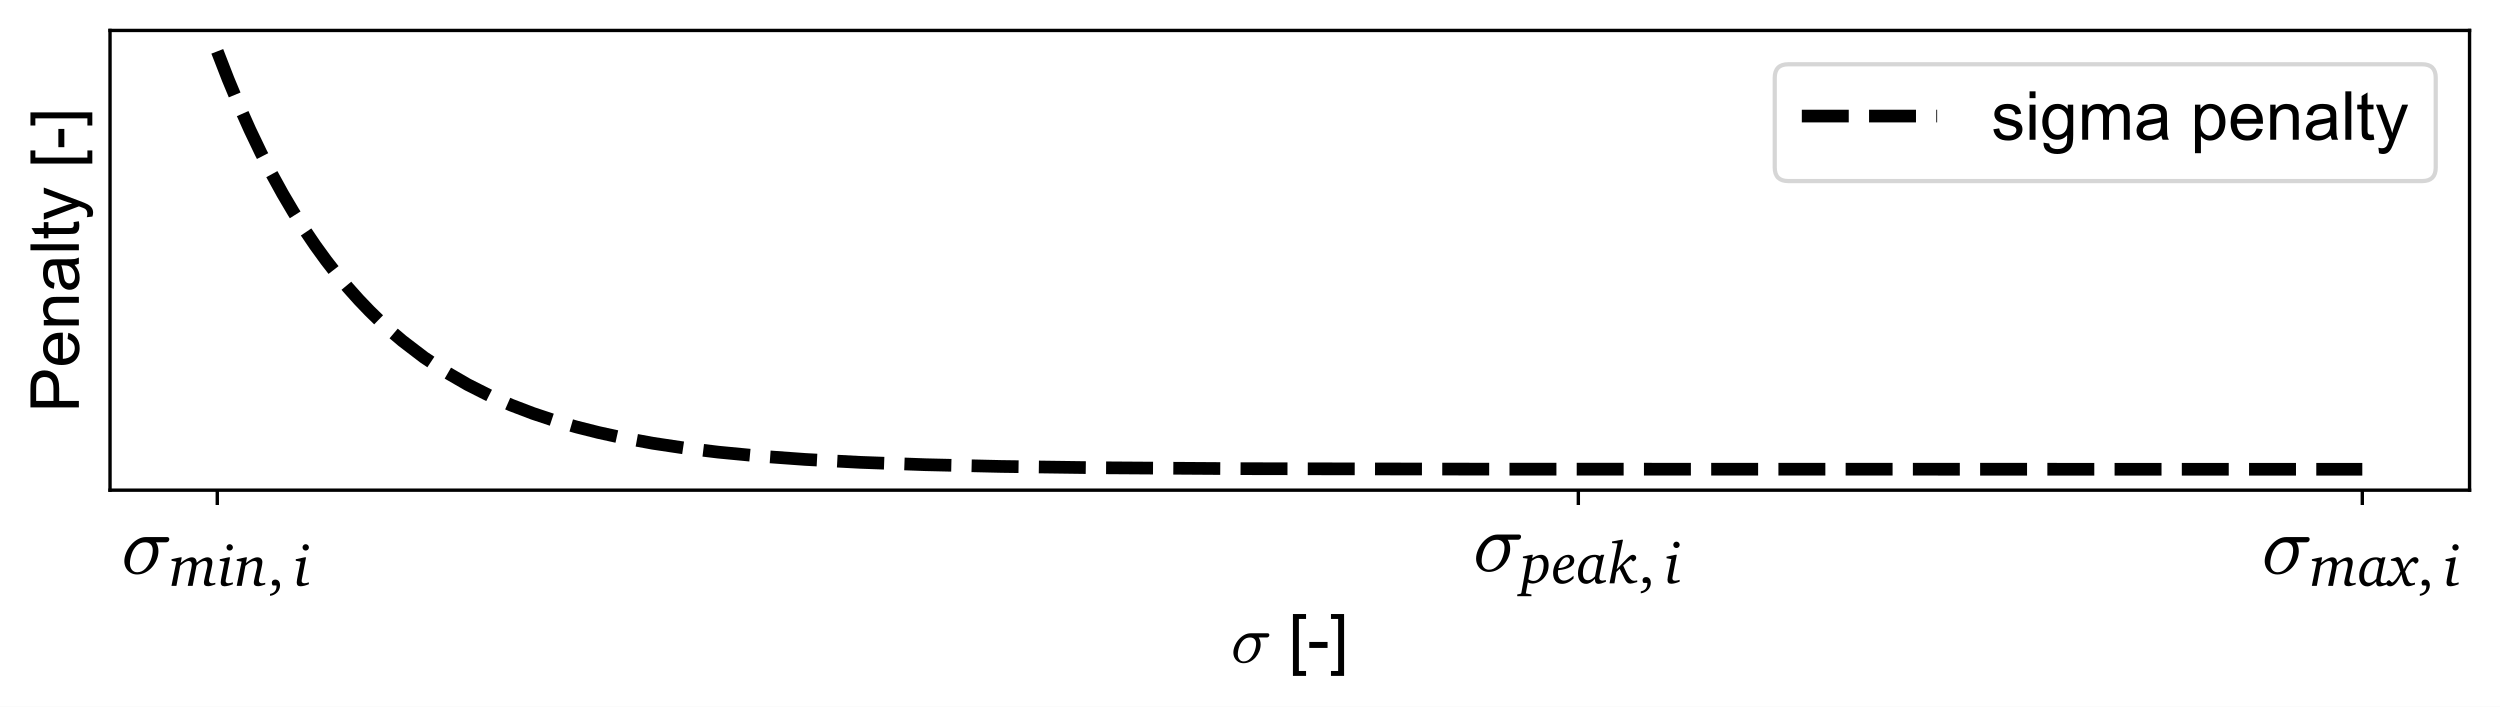
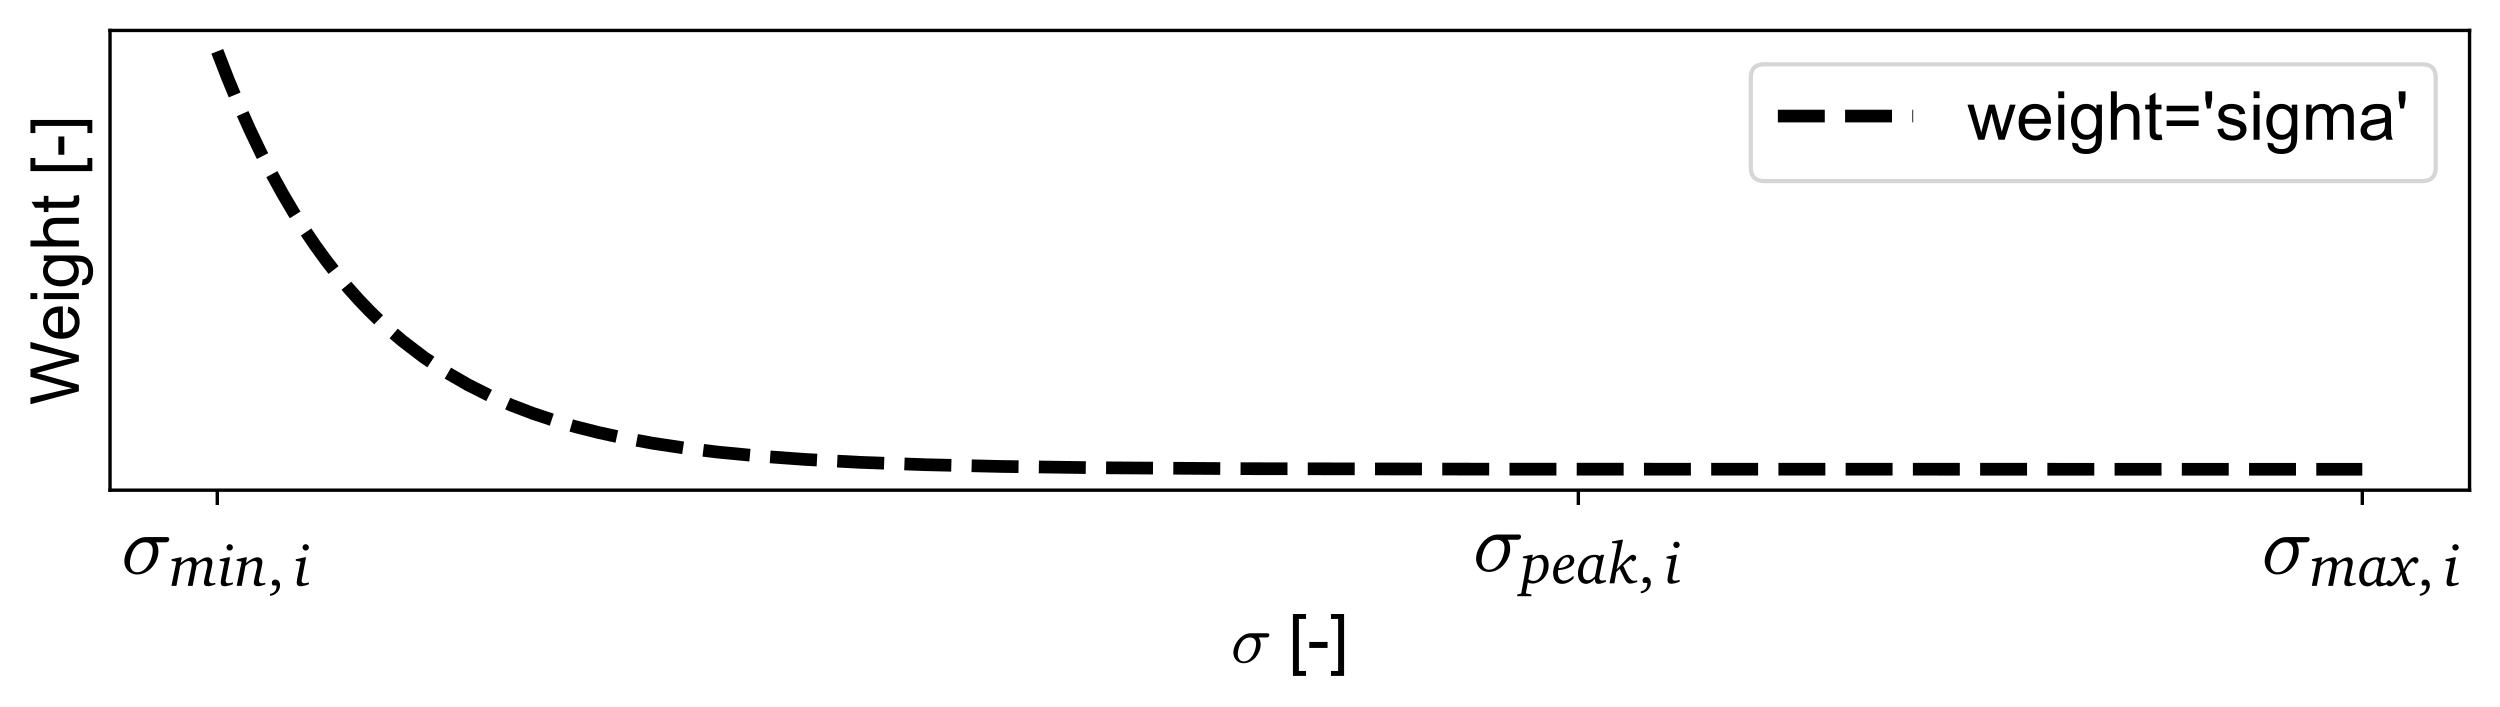
<svg xmlns="http://www.w3.org/2000/svg" xmlns:xlink="http://www.w3.org/1999/xlink" height="167.131pt" version="1.1" viewBox="0 0 591.22 167.131" width="591.22pt">
  <defs>
    <style type="text/css">
*{stroke-linecap:butt;stroke-linejoin:round;}
  </style>
  </defs>
  <g id="figure_1">
    <g id="patch_1">
      <path d="M 0 167.131  L 591.22 167.131  L 591.22 0  L 0 0  z " style="fill:#ffffff;" />
    </g>
    <g id="axes_1">
      <g id="patch_2">
        <path d="M 26.02 115.92  L 584.02 115.92  L 584.02 7.2  L 26.02 7.2  z " style="fill:#ffffff;" />
      </g>
      <g id="matplotlib.axis_1">
        <g id="xtick_1">
          <g id="line2d_1">
            <defs>
-               <path d="M 0 0  L 0 3.5  " id="m71ca446854" style="stroke:#000000;stroke-width:0.8;" />
+               <path d="M 0 0  L 0 3.5  " id="ma57c8adb70" style="stroke:#000000;stroke-width:0.8;" />
            </defs>
            <g>
-               <use style="stroke:#000000;stroke-width:0.8;" x="51.384" xlink:href="#m71ca446854" y="115.92" />
+               <use style="stroke:#000000;stroke-width:0.8;" x="51.384" xlink:href="#ma57c8adb70" y="115.92" />
            </g>
          </g>
          <g id="text_1">
            <defs>
              <path d="M 18.703 -1.125  Q 14.266 -1.125 10.812 1  Q 7.375 3.125 5.484 6.734  Q 3.609 10.359 3.609 14.703  Q 3.609 19.344 5.703 24.469  Q 7.812 29.594 11.453 33.844  Q 15.094 38.094 19.672 40.594  Q 24.266 43.109 29.109 43.109  L 54.297 43.109  Q 55.328 43.109 56.047 42.422  Q 56.781 41.75 56.781 40.578  Q 56.781 39.109 55.734 38.016  Q 54.688 36.922 53.219 36.922  L 41.016 36.922  Q 43.891 32.625 43.891 26.516  Q 43.891 21.484 41.938 16.594  Q 39.984 11.719 36.516 7.688  Q 33.062 3.656 28.438 1.266  Q 23.828 -1.125 18.703 -1.125  z M 18.797 1.516  Q 24.266 1.516 28.484 5.781  Q 32.719 10.062 34.953 16.234  Q 37.203 22.406 37.203 27.688  Q 37.203 31.984 34.828 34.453  Q 32.469 36.922 28.219 36.922  Q 22.406 36.922 18.328 33.016  Q 14.266 29.109 12.234 23.188  Q 10.203 17.281 10.203 11.812  Q 10.203 7.516 12.469 4.516  Q 14.75 1.516 18.797 1.516  z " id="Cmmi10-190" />
              <path d="M 18.094 48.203  L 3.297 45  L 3.297 42.406  L 11.5 40.797  L 3.203 0  L 11.594 0  L 17.906 33.906  C 24.203 39.594 29.5 42.094 32.094 42.094  C 35.594 42.094 37.594 39.906 37.594 36.203  C 37.594 34.797 37.297 32.5 36.703 29.297  L 30.703 0  L 39 0  L 45.5 34  C 50.094 39.406 55.297 42.094 59.094 42.094  C 62.406 42.094 64 39.906 64 35.703  C 64 34.297 63.797 32.203 63.094 29.297  L 58.797 10.797  C 58.297 8.5 58 6.594 58 5.406  C 58 1.297 60.297 -0.594 65.297 -0.594  C 68 -0.594 72 0.5 77.297 2.5  L 77.297 5.203  C 75 4.594 73.094 4.297 71.703 4.297  C 68.5 4.297 66.594 6.094 66.594 9.297  C 66.594 10.906 67.094 13.094 67.703 15.797  L 71.094 31.297  C 71.906 34.703 72.297 37.5 72.297 39.703  C 72.297 45 68.906 48.203 64.094 48.203  C 59.297 48.203 53.094 45.203 45.797 39.094  C 45.703 45 42.703 48.203 37.703 48.203  C 33 48.203 26.594 45.094 18.797 38.703  L 20.594 48.203  z " id="Charter-Italic-109" />
              <path d="M 20.094 70.406  C 17.094 70.406 14.703 68 14.703 65  C 14.703 61.906 17.094 59.594 20.094 59.594  C 23 59.594 25.5 62 25.5 65  C 25.5 67.906 23 70.406 20.094 70.406  z M 18.094 48.203  L 3.297 45  L 3.297 42.406  L 11.406 40.906  L 5.5 11.094  C 5.094 8.906 4.906 7.094 4.906 5.906  C 4.906 1.5 7 -0.703 11.297 -0.703  C 15.094 -0.703 19.906 0.5 25.406 2.797  L 25.406 5.906  C 22.297 4.906 19.906 4.406 18 4.406  C 14.906 4.406 13.203 5.703 13.203 8.297  C 13.203 8.906 13.297 9.703 13.5 10.797  L 20.703 48.203  z " id="Charter-Italic-105" />
              <path d="M 18.094 48.203  L 3.297 44.906  L 3.297 42.406  L 11.5 40.906  L 3.203 0  L 11.703 0  L 17.906 33.797  C 24 39.406 29.297 42 32.703 42  C 36.5 42 38.094 40.094 38.094 35.703  C 38.094 34.406 37.906 32.203 37.203 29.297  L 32.906 10.797  C 32.406 8.594 32.094 6.703 32.094 5.406  C 32.094 1.406 34.5 -0.594 39.406 -0.594  C 42.203 -0.594 46.203 0.406 51.406 2.406  L 51.406 5.203  C 49.094 4.594 47.297 4.297 45.906 4.297  C 42.594 4.297 40.703 6 40.703 9.203  C 40.703 10.703 41.203 12.906 41.797 15.797  L 45.203 31.297  C 46 34.906 46.594 37.703 46.594 40.203  C 46.594 45.094 43.406 48.203 38.203 48.203  C 32.906 48.203 26.703 44.906 18.797 38.594  L 20.594 48.203  z " id="Charter-Italic-110" />
              <path d="M 3.906 -13.594  Q 14.906 -11.5 14.906 -0.406  L 14.906 0.703  L 8.5 0.703  Q 6.906 2.406 6.906 5.094  Q 6.906 7.594 8.547 9.094  Q 10.203 10.594 12.797 10.594  Q 16.594 10.594 18.688 8  Q 20.797 5.406 20.797 0.594  Q 20.797 -2.594 19.594 -5.594  Q 18.406 -8.594 16.156 -10.938  Q 13.906 -13.297 10.797 -14.891  Q 7.703 -16.5 3.906 -16.906  z " id="Charter-44" />
            </defs>
            <g transform="translate(28.68364 135.8106)scale(0.2 -0.2)">
              <use transform="translate(0 0.890625)" xlink:href="#Cmmi10-190" />
              <use transform="translate(57.08008 -13.6875)scale(0.7)" xlink:href="#Charter-Italic-109" />
              <use transform="translate(114.1301 -13.6875)scale(0.7)" xlink:href="#Charter-Italic-105" />
              <use transform="translate(134.2201 -13.6875)scale(0.7)" xlink:href="#Charter-Italic-110" />
              <use transform="translate(173.1401 -13.6875)scale(0.7)" xlink:href="#Charter-44" />
              <use transform="translate(204.01 -13.6875)scale(0.7)" xlink:href="#Charter-Italic-105" />
            </g>
          </g>
        </g>
        <g id="xtick_2">
          <g id="line2d_2">
            <g>
-               <use style="stroke:#000000;stroke-width:0.8;" x="373.257" xlink:href="#m71ca446854" y="115.92" />
+               <use style="stroke:#000000;stroke-width:0.8;" x="373.257" xlink:href="#ma57c8adb70" y="115.92" />
            </g>
          </g>
          <g id="text_2">
            <defs>
              <path d="M 16.906 48.203  L 2.703 45.203  L 2.703 42.703  L 10.5 41.703  L 0 -16.5  L -1 -17.594  L -6.906 -18.797  L -6.906 -21.797  L 17.094 -21.797  L 17.094 -18.797  L 7.594 -17.094  L 10.906 1.5  C 13.406 0.297 16 -0.406 18.594 -0.406  C 25.406 -0.406 32.5 2.906 37.594 8.5  C 43.297 14.797 46.094 22.094 46.094 30.797  C 46.094 42.094 41.297 48.203 33.406 48.203  C 29.094 48.203 24.094 46.203 18.297 42.094  L 19.5 48.203  z M 11.906 6.703  L 17.594 37.703  C 22.094 41.203 25.797 43 28.797 43  C 34.203 43 37.797 38.5 37.797 30.594  C 37.797 22.594 35 14.5 31.703 10.094  C 28.594 6 24.906 4 20.5 4  C 17.703 4 14.906 4.906 11.906 6.703  z " id="Charter-Italic-112" />
              <path d="M 11 25.594  C 13.906 37.703 19.594 44 25.406 44  C 28.297 44 30.594 41.703 30.594 38.594  C 30.594 32.297 23.5 26.297 11 25.594  z M 10.5 22.203  C 28.297 23.406 37.797 29.797 37.797 38.297  C 37.797 44.297 33.797 48.203 27.5 48.203  C 22.594 48.203 16.094 45.297 11 40  C 5.406 34.094 2.094 25.703 2.094 17.297  C 2.094 5.703 7.797 -0.906 17.203 -0.906  C 23.797 -0.906 30.406 2.094 36.594 8.094  L 36.594 12.797  C 30.797 7.406 25.203 4.594 20.594 4.594  C 14.203 4.594 10.203 9.5 10.203 17.594  C 10.203 19.203 10.297 20.797 10.5 22.203  z " id="Charter-Italic-101" />
              <path d="M 41 48.203  L 39 46  C 35.906 47.5 32.797 48.203 30 48.203  C 20.094 48.203 12 43.5 6.906 35.094  C 3.5 29.5 1.703 23.297 1.703 16.594  C 1.703 5.594 7 -0.906 15.5 -0.906  C 20.297 -0.906 25.094 1.906 30.406 7.5  C 30.406 7.203 30.406 7 30.406 6.703  C 30.406 1.594 32.297 -0.906 36.5 -0.906  C 39.203 -0.906 43.297 0.297 48.797 2.594  L 48.797 5.594  C 46.094 5 44.297 4.594 43.203 4.594  C 39.5 4.594 37.797 6 37.797 9.203  C 37.797 10.594 38.094 12.906 38.797 16.203  L 42.406 33.906  C 43.906 41.297 45.203 46.094 46.203 48.203  z M 31.703 44.297  L 35.703 38.203  L 30.5 11.797  C 26.406 7.406 22.5 5.203 18.703 5.203  C 12.906 5.203 10 9.203 10 17.203  C 10 33.094 18.594 44.297 30.297 44.297  C 30.797 44.297 31.203 44.297 31.703 44.297  z " id="Charter-Italic-97" />
              <path d="M 22.5 73.594  L 6.797 70.703  L 6.797 67.906  L 16 67.406  L 2.5 0  L 10.797 0  L 14 19.203  L 19.703 24.406  L 28.203 7.203  C 30.797 2 33.594 -0.5 37.594 -0.5  C 39.5 -0.5 43.5 0.297 49.297 2.203  L 49.297 5  C 47.297 4.594 45.594 4.297 44.094 4.297  C 37.203 4.297 33.203 12.797 25.594 30  C 30 34 34.203 37.703 38.5 40.797  L 42.094 36.906  C 45.797 38.406 47.594 40.5 47.594 43.094  C 47.594 46 45.203 48.203 41.906 48.203  C 39.5 48.203 36.594 46.5 33.094 42.906  L 14.594 23.797  L 25.297 73.594  z " id="Charter-Italic-107" />
            </defs>
            <g transform="translate(348.3572 135.2106)scale(0.2 -0.2)">
              <use transform="translate(0 0.890625)" xlink:href="#Cmmi10-190" />
              <use transform="translate(57.08008 -13.6875)scale(0.7)" xlink:href="#Charter-Italic-112" />
              <use transform="translate(93.20007 -13.6875)scale(0.7)" xlink:href="#Charter-Italic-101" />
              <use transform="translate(122.8801 -13.6875)scale(0.7)" xlink:href="#Charter-Italic-97" />
              <use transform="translate(159.6301 -13.6875)scale(0.7)" xlink:href="#Charter-Italic-107" />
              <use transform="translate(195.6101 -13.6875)scale(0.7)" xlink:href="#Charter-44" />
              <use transform="translate(226.48 -13.6875)scale(0.7)" xlink:href="#Charter-Italic-105" />
            </g>
          </g>
        </g>
        <g id="xtick_3">
          <g id="line2d_3">
            <g>
-               <use style="stroke:#000000;stroke-width:0.8;" x="558.656" xlink:href="#m71ca446854" y="115.92" />
+               <use style="stroke:#000000;stroke-width:0.8;" x="558.656" xlink:href="#ma57c8adb70" y="115.92" />
            </g>
          </g>
          <g id="text_3">
            <defs>
              <path d="M 12.906 48.5  L 2.797 45  L 2.797 42.594  L 11.094 41.5  C 13.797 39 16.094 33.203 18.703 24.094  C 14.594 14.203 9.297 7.797 4.797 5.406  L 0.203 9.703  C -2.906 9.094 -4.703 7.297 -4.703 4.594  C -4.703 1.406 -2.297 -0.797 1.5 -0.797  C 8.094 -0.797 14.094 5.906 20.594 19.5  C 23.906 5.297 25.203 -0.594 32.203 -0.594  C 34.906 -0.594 38.703 0.406 43.406 2.297  L 43.406 5.406  C 41 4.703 39.203 4.297 38.094 4.297  C 32.094 4.297 30.703 10.594 26.797 24.094  C 31.203 34.297 35.594 40 40.203 41.203  L 44.5 37.297  C 47.703 38.594 49.406 40.5 49.406 42.906  C 49.406 46 46.906 48.5 43.703 48.5  C 37.406 48.5 31.203 41.797 24.594 28.406  C 21.094 42 19.906 48.594 14 48.594  C 13.594 48.594 13.297 48.5 12.906 48.5  z " id="Charter-Italic-120" />
            </defs>
            <g transform="translate(534.8564 135.8106)scale(0.2 -0.2)">
              <use transform="translate(0 0.890625)" xlink:href="#Cmmi10-190" />
              <use transform="translate(57.08008 -13.6875)scale(0.7)" xlink:href="#Charter-Italic-109" />
              <use transform="translate(114.1301 -13.6875)scale(0.7)" xlink:href="#Charter-Italic-97" />
              <use transform="translate(150.8801 -13.6875)scale(0.7)" xlink:href="#Charter-Italic-120" />
              <use transform="translate(184.2701 -13.6875)scale(0.7)" xlink:href="#Charter-44" />
              <use transform="translate(215.14 -13.6875)scale(0.7)" xlink:href="#Charter-Italic-105" />
            </g>
          </g>
        </g>
        <g id="text_4">
          <defs>
            <path id="ArialMT-32" />
            <path d="M 6.781 -19.875  L 6.781 71.578  L 26.172 71.578  L 26.172 64.312  L 15.578 64.312  L 15.578 -12.594  L 26.172 -12.594  L 26.172 -19.875  z " id="ArialMT-91" />
            <path d="M 3.172 21.484  L 3.172 30.328  L 30.172 30.328  L 30.172 21.484  z " id="ArialMT-45" />
            <path d="M 21.297 -19.875  L 1.906 -19.875  L 1.906 -12.594  L 12.5 -12.594  L 12.5 64.312  L 1.906 64.312  L 1.906 71.578  L 21.297 71.578  z " id="ArialMT-93" />
          </defs>
          <g transform="translate(291.1 156.7306)scale(0.16 -0.16)">
            <use transform="translate(0 0.421875)" xlink:href="#Cmmi10-190" />
            <use transform="translate(57.08008 0.421875)" xlink:href="#ArialMT-32" />
            <use transform="translate(84.86328 0.421875)" xlink:href="#ArialMT-91" />
            <use transform="translate(112.6465 0.421875)" xlink:href="#ArialMT-45" />
            <use transform="translate(145.9473 0.421875)" xlink:href="#ArialMT-93" />
          </g>
        </g>
      </g>
      <g id="matplotlib.axis_2">
        <g id="text_5">
          <defs>
-             <path d="M 7.719 0  L 7.719 71.578  L 34.719 71.578  Q 41.844 71.578 45.609 70.906  Q 50.875 70.016 54.438 67.547  Q 58.016 65.094 60.188 60.641  Q 62.359 56.203 62.359 50.875  Q 62.359 41.75 56.547 35.422  Q 50.734 29.109 35.547 29.109  L 17.188 29.109  L 17.188 0  z M 17.188 37.547  L 35.688 37.547  Q 44.875 37.547 48.734 40.969  Q 52.594 44.391 52.594 50.594  Q 52.594 55.078 50.312 58.266  Q 48.047 61.469 44.344 62.5  Q 41.938 63.141 35.5 63.141  L 17.188 63.141  z " id="ArialMT-80" />
+             <path d="M 20.219 0  L 1.219 71.578  L 10.938 71.578  L 21.828 24.656  Q 23.578 17.281 24.859 10.016  Q 27.594 21.484 28.078 23.25  L 41.703 71.578  L 53.125 71.578  L 63.375 35.359  Q 67.234 21.875 68.953 10.016  Q 70.312 16.797 72.516 25.594  L 83.734 71.578  L 93.266 71.578  L 73.641 0  L 64.5 0  L 49.422 54.547  Q 47.516 61.375 47.172 62.938  Q 46.047 58.016 45.062 54.547  L 29.891 0  z " id="ArialMT-87" />
            <path d="M 42.094 16.703  L 51.172 15.578  Q 49.031 7.625 43.219 3.219  Q 37.406 -1.172 28.375 -1.172  Q 17 -1.172 10.328 5.828  Q 3.656 12.844 3.656 25.484  Q 3.656 38.578 10.391 45.797  Q 17.141 53.031 27.875 53.031  Q 38.281 53.031 44.875 45.953  Q 51.469 38.875 51.469 26.031  Q 51.469 25.25 51.422 23.688  L 12.75 23.688  Q 13.234 15.141 17.578 10.594  Q 21.922 6.062 28.422 6.062  Q 33.25 6.062 36.672 8.594  Q 40.094 11.141 42.094 16.703  z M 13.234 30.906  L 42.188 30.906  Q 41.609 37.453 38.875 40.719  Q 34.672 45.797 27.984 45.797  Q 21.922 45.797 17.797 41.75  Q 13.672 37.703 13.234 30.906  z " id="ArialMT-101" />
-             <path d="M 6.594 0  L 6.594 51.859  L 14.5 51.859  L 14.5 44.484  Q 20.219 53.031 31 53.031  Q 35.688 53.031 39.625 51.344  Q 43.562 49.656 45.516 46.922  Q 47.469 44.188 48.25 40.438  Q 48.734 37.984 48.734 31.891  L 48.734 0  L 39.938 0  L 39.938 31.547  Q 39.938 36.922 38.906 39.578  Q 37.891 42.234 35.281 43.812  Q 32.672 45.406 29.156 45.406  Q 23.531 45.406 19.453 41.844  Q 15.375 38.281 15.375 28.328  L 15.375 0  z " id="ArialMT-110" />
-             <path d="M 40.438 6.391  Q 35.547 2.25 31.031 0.531  Q 26.516 -1.172 21.344 -1.172  Q 12.797 -1.172 8.203 3  Q 3.609 7.172 3.609 13.672  Q 3.609 17.484 5.344 20.625  Q 7.078 23.781 9.891 25.688  Q 12.703 27.594 16.219 28.562  Q 18.797 29.25 24.031 29.891  Q 34.672 31.156 39.703 32.906  Q 39.75 34.719 39.75 35.203  Q 39.75 40.578 37.25 42.781  Q 33.891 45.75 27.25 45.75  Q 21.047 45.75 18.094 43.578  Q 15.141 41.406 13.719 35.891  L 5.125 37.062  Q 6.297 42.578 8.984 45.969  Q 11.672 49.359 16.75 51.188  Q 21.828 53.031 28.516 53.031  Q 35.156 53.031 39.297 51.469  Q 43.453 49.906 45.406 47.531  Q 47.359 45.172 48.141 41.547  Q 48.578 39.312 48.578 33.453  L 48.578 21.734  Q 48.578 9.469 49.141 6.219  Q 49.703 2.984 51.375 0  L 42.188 0  Q 40.828 2.734 40.438 6.391  z M 39.703 26.031  Q 34.906 24.078 25.344 22.703  Q 19.922 21.922 17.672 20.938  Q 15.438 19.969 14.203 18.094  Q 12.984 16.219 12.984 13.922  Q 12.984 10.406 15.641 8.062  Q 18.312 5.719 23.438 5.719  Q 28.516 5.719 32.469 7.938  Q 36.422 10.156 38.281 14.016  Q 39.703 17 39.703 22.797  z " id="ArialMT-97" />
-             <path d="M 6.391 0  L 6.391 71.578  L 15.188 71.578  L 15.188 0  z " id="ArialMT-108" />
+             <path d="M 6.641 61.469  L 6.641 71.578  L 15.438 71.578  L 15.438 61.469  z M 6.641 0  L 6.641 51.859  L 15.438 51.859  L 15.438 0  z " id="ArialMT-105" />
+             <path d="M 4.984 -4.297  L 13.531 -5.562  Q 14.062 -9.516 16.5 -11.328  Q 19.781 -13.766 25.438 -13.766  Q 31.547 -13.766 34.859 -11.328  Q 38.188 -8.891 39.359 -4.5  Q 40.047 -1.812 39.984 6.781  Q 34.234 0 25.641 0  Q 14.938 0 9.078 7.719  Q 3.219 15.438 3.219 26.219  Q 3.219 33.641 5.906 39.906  Q 8.594 46.188 13.688 49.609  Q 18.797 53.031 25.688 53.031  Q 34.859 53.031 40.828 45.609  L 40.828 51.859  L 48.922 51.859  L 48.922 7.031  Q 48.922 -5.078 46.453 -10.125  Q 44 -15.188 38.641 -18.109  Q 33.297 -21.047 25.484 -21.047  Q 16.219 -21.047 10.5 -16.875  Q 4.781 -12.703 4.984 -4.297  z M 12.25 26.859  Q 12.25 16.656 16.297 11.969  Q 20.359 7.281 26.469 7.281  Q 32.516 7.281 36.609 11.938  Q 40.719 16.609 40.719 26.562  Q 40.719 36.078 36.5 40.906  Q 32.281 45.75 26.312 45.75  Q 20.453 45.75 16.344 40.984  Q 12.25 36.234 12.25 26.859  z " id="ArialMT-103" />
+             <path d="M 6.594 0  L 6.594 71.578  L 15.375 71.578  L 15.375 45.906  Q 21.531 53.031 30.906 53.031  Q 36.672 53.031 40.922 50.75  Q 45.172 48.484 47 44.484  Q 48.828 40.484 48.828 32.859  L 48.828 0  L 40.047 0  L 40.047 32.859  Q 40.047 39.453 37.188 42.453  Q 34.328 45.453 29.109 45.453  Q 25.203 45.453 21.75 43.422  Q 18.312 41.406 16.844 37.938  Q 15.375 34.469 15.375 28.375  L 15.375 0  z " id="ArialMT-104" />
            <path d="M 25.781 7.859  L 27.047 0.094  Q 23.344 -0.688 20.406 -0.688  Q 15.625 -0.688 12.984 0.828  Q 10.359 2.344 9.281 4.812  Q 8.203 7.281 8.203 15.188  L 8.203 45.016  L 1.766 45.016  L 1.766 51.859  L 8.203 51.859  L 8.203 64.703  L 16.938 69.969  L 16.938 51.859  L 25.781 51.859  L 25.781 45.016  L 16.938 45.016  L 16.938 14.703  Q 16.938 10.938 17.406 9.859  Q 17.875 8.797 18.922 8.156  Q 19.969 7.516 21.922 7.516  Q 23.391 7.516 25.781 7.859  z " id="ArialMT-116" />
-             <path d="M 6.203 -19.969  L 5.219 -11.719  Q 8.109 -12.5 10.25 -12.5  Q 13.188 -12.5 14.938 -11.516  Q 16.703 -10.547 17.828 -8.797  Q 18.656 -7.469 20.516 -2.25  Q 20.75 -1.516 21.297 -0.094  L 1.609 51.859  L 11.078 51.859  L 21.875 21.828  Q 23.969 16.109 25.641 9.812  Q 27.156 15.875 29.25 21.625  L 40.328 51.859  L 49.125 51.859  L 29.391 -0.875  Q 26.219 -9.422 24.469 -12.641  Q 22.125 -17 19.094 -19.016  Q 16.062 -21.047 11.859 -21.047  Q 9.328 -21.047 6.203 -19.969  z " id="ArialMT-121" />
          </defs>
-           <g transform="translate(18.6525 97.57375)rotate(-90)scale(0.16 -0.16)">
-             <use xlink:href="#ArialMT-80" />
-             <use x="66.699" xlink:href="#ArialMT-101" />
-             <use x="122.314" xlink:href="#ArialMT-110" />
-             <use x="177.93" xlink:href="#ArialMT-97" />
-             <use x="233.545" xlink:href="#ArialMT-108" />
-             <use x="255.762" xlink:href="#ArialMT-116" />
-             <use x="283.545" xlink:href="#ArialMT-121" />
-             <use x="333.545" xlink:href="#ArialMT-32" />
-             <use x="361.328" xlink:href="#ArialMT-91" />
-             <use x="389.111" xlink:href="#ArialMT-45" />
-             <use x="422.412" xlink:href="#ArialMT-93" />
+           <g transform="translate(18.6525 95.7875)rotate(-90)scale(0.16 -0.16)">
+             <use xlink:href="#ArialMT-87" />
+             <use x="94.369" xlink:href="#ArialMT-101" />
+             <use x="149.984" xlink:href="#ArialMT-105" />
+             <use x="172.201" xlink:href="#ArialMT-103" />
+             <use x="227.816" xlink:href="#ArialMT-104" />
+             <use x="283.432" xlink:href="#ArialMT-116" />
+             <use x="311.215" xlink:href="#ArialMT-32" />
+             <use x="338.998" xlink:href="#ArialMT-91" />
+             <use x="366.781" xlink:href="#ArialMT-45" />
+             <use x="400.082" xlink:href="#ArialMT-93" />
          </g>
        </g>
      </g>
      <g id="line2d_4">
-         <path clip-path="url(#p1ab91acadb)" d="M 51.384 12.142  L 53.959 18.771  L 56.534 24.955  L 59.109 30.725  L 61.684 36.107  L 64.259 41.129  L 66.834 45.814  L 69.409 50.184  L 71.984 54.262  L 74.559 58.066  L 77.134 61.614  L 79.709 64.925  L 82.283 68.014  L 84.858 70.896  L 87.433 73.584  L 90.008 76.092  L 92.583 78.432  L 95.158 80.615  L 100.308 84.551  L 105.458 87.977  L 110.608 90.959  L 115.758 93.554  L 120.908 95.813  L 126.058 97.779  L 131.208 99.49  L 136.358 100.98  L 141.508 102.276  L 146.658 103.404  L 154.383 104.828  L 162.108 105.984  L 169.833 106.923  L 180.133 107.907  L 190.433 108.651  L 203.308 109.334  L 218.758 109.894  L 236.783 110.311  L 259.958 110.621  L 293.433 110.834  L 352.657 110.949  L 535.481 110.978  L 558.656 110.978  L 558.656 110.978  " style="fill:none;stroke:#000000;stroke-dasharray:11.1,4.8;stroke-dashoffset:0;stroke-width:3;" />
+         <path clip-path="url(#p23ff4d61f8)" d="M 51.384 12.142  L 53.959 18.771  L 56.534 24.955  L 59.109 30.725  L 61.684 36.107  L 64.259 41.129  L 66.834 45.814  L 69.409 50.184  L 71.984 54.262  L 74.559 58.066  L 77.134 61.614  L 79.709 64.925  L 82.283 68.014  L 84.858 70.896  L 87.433 73.584  L 90.008 76.092  L 92.583 78.432  L 95.158 80.615  L 100.308 84.551  L 105.458 87.977  L 110.608 90.959  L 115.758 93.554  L 120.908 95.813  L 126.058 97.779  L 131.208 99.49  L 136.358 100.98  L 141.508 102.276  L 146.658 103.404  L 154.383 104.828  L 162.108 105.984  L 169.833 106.923  L 180.133 107.907  L 190.433 108.651  L 203.308 109.334  L 218.758 109.894  L 236.783 110.311  L 259.958 110.621  L 293.433 110.834  L 352.657 110.949  L 535.481 110.978  L 558.656 110.978  L 558.656 110.978  " style="fill:none;stroke:#000000;stroke-dasharray:11.1,4.8;stroke-dashoffset:0;stroke-width:3;" />
      </g>
      <g id="patch_3">
        <path d="M 26.02 115.92  L 26.02 7.2  " style="fill:none;stroke:#000000;stroke-linecap:square;stroke-linejoin:miter;stroke-width:0.8;" />
      </g>
      <g id="patch_4">
        <path d="M 584.02 115.92  L 584.02 7.2  " style="fill:none;stroke:#000000;stroke-linecap:square;stroke-linejoin:miter;stroke-width:0.8;" />
      </g>
      <g id="patch_5">
        <path d="M 26.02 115.92  L 584.02 115.92  " style="fill:none;stroke:#000000;stroke-linecap:square;stroke-linejoin:miter;stroke-width:0.8;" />
      </g>
      <g id="patch_6">
        <path d="M 26.02 7.2  L 584.02 7.2  " style="fill:none;stroke:#000000;stroke-linecap:square;stroke-linejoin:miter;stroke-width:0.8;" />
      </g>
      <g id="legend_1">
        <g id="patch_7">
-           <path d="M 422.908 42.82  L 572.82 42.82  Q 576.02 42.82 576.02 39.62  L 576.02 18.4  Q 576.02 15.2 572.82 15.2  L 422.908 15.2  Q 419.707 15.2 419.707 18.4  L 419.707 39.62  Q 419.707 42.82 422.908 42.82  z " style="fill:#ffffff;opacity:0.8;stroke:#cccccc;stroke-linejoin:miter;" />
+           <path d="M 417.24 42.82  L 572.82 42.82  Q 576.02 42.82 576.02 39.62  L 576.02 18.4  Q 576.02 15.2 572.82 15.2  L 417.24 15.2  Q 414.04 15.2 414.04 18.4  L 414.04 39.62  Q 414.04 42.82 417.24 42.82  z " style="fill:#ffffff;opacity:0.8;stroke:#cccccc;stroke-linejoin:miter;" />
        </g>
        <g id="line2d_5">
-           <path d="M 426.108 27.453  L 458.108 27.453  " style="fill:none;stroke:#000000;stroke-dasharray:11.1,4.8;stroke-dashoffset:0;stroke-width:3;" />
+           <path d="M 420.44 27.453  L 452.44 27.453  " style="fill:none;stroke:#000000;stroke-dasharray:11.1,4.8;stroke-dashoffset:0;stroke-width:3;" />
        </g>
        <g id="line2d_6" />
        <g id="text_6">
          <defs>
+             <path d="M 16.156 0  L 0.297 51.859  L 9.375 51.859  L 17.625 21.922  L 20.703 10.797  Q 20.906 11.625 23.391 21.484  L 31.641 51.859  L 40.672 51.859  L 48.438 21.781  L 51.031 11.859  L 54 21.875  L 62.891 51.859  L 71.438 51.859  L 55.219 0  L 46.094 0  L 37.844 31.062  L 35.844 39.891  L 25.344 0  z " id="ArialMT-119" />
+             <path d="M 52.828 42.094  L 5.562 42.094  L 5.562 50.297  L 52.828 50.297  z M 52.828 20.359  L 5.562 20.359  L 5.562 28.562  L 52.828 28.562  z " id="ArialMT-61" />
+             <path d="M 6.641 46.234  L 4.391 59.625  L 4.391 71.578  L 14.406 71.578  L 14.406 59.625  L 12.062 46.234  z " id="ArialMT-39" />
            <path d="M 3.078 15.484  L 11.766 16.844  Q 12.5 11.625 15.844 8.844  Q 19.188 6.062 25.203 6.062  Q 31.25 6.062 34.172 8.516  Q 37.109 10.984 37.109 14.312  Q 37.109 17.281 34.516 19  Q 32.719 20.172 25.531 21.969  Q 15.875 24.422 12.141 26.203  Q 8.406 27.984 6.469 31.125  Q 4.547 34.281 4.547 38.094  Q 4.547 41.547 6.125 44.5  Q 7.719 47.469 10.453 49.422  Q 12.5 50.922 16.031 51.969  Q 19.578 53.031 23.641 53.031  Q 29.734 53.031 34.344 51.266  Q 38.969 49.516 41.156 46.5  Q 43.359 43.5 44.188 38.484  L 35.594 37.312  Q 35.016 41.312 32.203 43.547  Q 29.391 45.797 24.266 45.797  Q 18.219 45.797 15.625 43.797  Q 13.031 41.797 13.031 39.109  Q 13.031 37.406 14.109 36.031  Q 15.188 34.625 17.484 33.688  Q 18.797 33.203 25.25 31.453  Q 34.578 28.953 38.25 27.359  Q 41.938 25.781 44.031 22.75  Q 46.141 19.734 46.141 15.234  Q 46.141 10.844 43.578 6.953  Q 41.016 3.078 36.172 0.953  Q 31.344 -1.172 25.25 -1.172  Q 15.141 -1.172 9.844 3.031  Q 4.547 7.234 3.078 15.484  z " id="ArialMT-115" />
-             <path d="M 6.641 61.469  L 6.641 71.578  L 15.438 71.578  L 15.438 61.469  z M 6.641 0  L 6.641 51.859  L 15.438 51.859  L 15.438 0  z " id="ArialMT-105" />
-             <path d="M 4.984 -4.297  L 13.531 -5.562  Q 14.062 -9.516 16.5 -11.328  Q 19.781 -13.766 25.438 -13.766  Q 31.547 -13.766 34.859 -11.328  Q 38.188 -8.891 39.359 -4.5  Q 40.047 -1.812 39.984 6.781  Q 34.234 0 25.641 0  Q 14.938 0 9.078 7.719  Q 3.219 15.438 3.219 26.219  Q 3.219 33.641 5.906 39.906  Q 8.594 46.188 13.688 49.609  Q 18.797 53.031 25.688 53.031  Q 34.859 53.031 40.828 45.609  L 40.828 51.859  L 48.922 51.859  L 48.922 7.031  Q 48.922 -5.078 46.453 -10.125  Q 44 -15.188 38.641 -18.109  Q 33.297 -21.047 25.484 -21.047  Q 16.219 -21.047 10.5 -16.875  Q 4.781 -12.703 4.984 -4.297  z M 12.25 26.859  Q 12.25 16.656 16.297 11.969  Q 20.359 7.281 26.469 7.281  Q 32.516 7.281 36.609 11.938  Q 40.719 16.609 40.719 26.562  Q 40.719 36.078 36.5 40.906  Q 32.281 45.75 26.312 45.75  Q 20.453 45.75 16.344 40.984  Q 12.25 36.234 12.25 26.859  z " id="ArialMT-103" />
            <path d="M 6.594 0  L 6.594 51.859  L 14.453 51.859  L 14.453 44.578  Q 16.891 48.391 20.938 50.703  Q 25 53.031 30.172 53.031  Q 35.938 53.031 39.625 50.641  Q 43.312 48.25 44.828 43.953  Q 50.984 53.031 60.844 53.031  Q 68.562 53.031 72.703 48.75  Q 76.859 44.484 76.859 35.594  L 76.859 0  L 68.109 0  L 68.109 32.672  Q 68.109 37.938 67.25 40.25  Q 66.406 42.578 64.156 43.984  Q 61.922 45.406 58.891 45.406  Q 53.422 45.406 49.797 41.766  Q 46.188 38.141 46.188 30.125  L 46.188 0  L 37.406 0  L 37.406 33.688  Q 37.406 39.547 35.25 42.469  Q 33.109 45.406 28.219 45.406  Q 24.516 45.406 21.359 43.453  Q 18.219 41.5 16.797 37.734  Q 15.375 33.984 15.375 26.906  L 15.375 0  z " id="ArialMT-109" />
-             <path d="M 6.594 -19.875  L 6.594 51.859  L 14.594 51.859  L 14.594 45.125  Q 17.438 49.078 21 51.047  Q 24.562 53.031 29.641 53.031  Q 36.281 53.031 41.359 49.609  Q 46.438 46.188 49.016 39.953  Q 51.609 33.734 51.609 26.312  Q 51.609 18.359 48.75 11.984  Q 45.906 5.609 40.453 2.219  Q 35.016 -1.172 29 -1.172  Q 24.609 -1.172 21.109 0.688  Q 17.625 2.547 15.375 5.375  L 15.375 -19.875  z M 14.547 25.641  Q 14.547 15.625 18.594 10.844  Q 22.656 6.062 28.422 6.062  Q 34.281 6.062 38.453 11.016  Q 42.625 15.969 42.625 26.375  Q 42.625 36.281 38.547 41.203  Q 34.469 46.141 28.812 46.141  Q 23.188 46.141 18.859 40.891  Q 14.547 35.641 14.547 25.641  z " id="ArialMT-112" />
+             <path d="M 40.438 6.391  Q 35.547 2.25 31.031 0.531  Q 26.516 -1.172 21.344 -1.172  Q 12.797 -1.172 8.203 3  Q 3.609 7.172 3.609 13.672  Q 3.609 17.484 5.344 20.625  Q 7.078 23.781 9.891 25.688  Q 12.703 27.594 16.219 28.562  Q 18.797 29.25 24.031 29.891  Q 34.672 31.156 39.703 32.906  Q 39.75 34.719 39.75 35.203  Q 39.75 40.578 37.25 42.781  Q 33.891 45.75 27.25 45.75  Q 21.047 45.75 18.094 43.578  Q 15.141 41.406 13.719 35.891  L 5.125 37.062  Q 6.297 42.578 8.984 45.969  Q 11.672 49.359 16.75 51.188  Q 21.828 53.031 28.516 53.031  Q 35.156 53.031 39.297 51.469  Q 43.453 49.906 45.406 47.531  Q 47.359 45.172 48.141 41.547  Q 48.578 39.312 48.578 33.453  L 48.578 21.734  Q 48.578 9.469 49.141 6.219  Q 49.703 2.984 51.375 0  L 42.188 0  Q 40.828 2.734 40.438 6.391  z M 39.703 26.031  Q 34.906 24.078 25.344 22.703  Q 19.922 21.922 17.672 20.938  Q 15.438 19.969 14.203 18.094  Q 12.984 16.219 12.984 13.922  Q 12.984 10.406 15.641 8.062  Q 18.312 5.719 23.438 5.719  Q 28.516 5.719 32.469 7.938  Q 36.422 10.156 38.281 14.016  Q 39.703 17 39.703 22.797  z " id="ArialMT-97" />
          </defs>
-           <g transform="translate(470.9075 33.0525)scale(0.16 -0.16)">
-             <use xlink:href="#ArialMT-115" />
-             <use x="50" xlink:href="#ArialMT-105" />
-             <use x="72.217" xlink:href="#ArialMT-103" />
-             <use x="127.832" xlink:href="#ArialMT-109" />
-             <use x="211.133" xlink:href="#ArialMT-97" />
-             <use x="266.748" xlink:href="#ArialMT-32" />
-             <use x="294.531" xlink:href="#ArialMT-112" />
-             <use x="350.146" xlink:href="#ArialMT-101" />
-             <use x="405.762" xlink:href="#ArialMT-110" />
-             <use x="461.377" xlink:href="#ArialMT-97" />
-             <use x="516.992" xlink:href="#ArialMT-108" />
-             <use x="539.209" xlink:href="#ArialMT-116" />
-             <use x="566.992" xlink:href="#ArialMT-121" />
+           <g transform="translate(465.24 33.0525)scale(0.16 -0.16)">
+             <use xlink:href="#ArialMT-119" />
+             <use x="72.217" xlink:href="#ArialMT-101" />
+             <use x="127.832" xlink:href="#ArialMT-105" />
+             <use x="150.049" xlink:href="#ArialMT-103" />
+             <use x="205.664" xlink:href="#ArialMT-104" />
+             <use x="261.279" xlink:href="#ArialMT-116" />
+             <use x="289.062" xlink:href="#ArialMT-61" />
+             <use x="347.461" xlink:href="#ArialMT-39" />
+             <use x="366.553" xlink:href="#ArialMT-115" />
+             <use x="416.553" xlink:href="#ArialMT-105" />
+             <use x="438.77" xlink:href="#ArialMT-103" />
+             <use x="494.385" xlink:href="#ArialMT-109" />
+             <use x="577.686" xlink:href="#ArialMT-97" />
+             <use x="633.301" xlink:href="#ArialMT-39" />
          </g>
        </g>
      </g>
    </g>
  </g>
  <defs>
-     <clipPath id="p1ab91acadb">
+     <clipPath id="p23ff4d61f8">
      <rect height="108.72" width="558" x="26.02" y="7.2" />
    </clipPath>
  </defs>
</svg>
